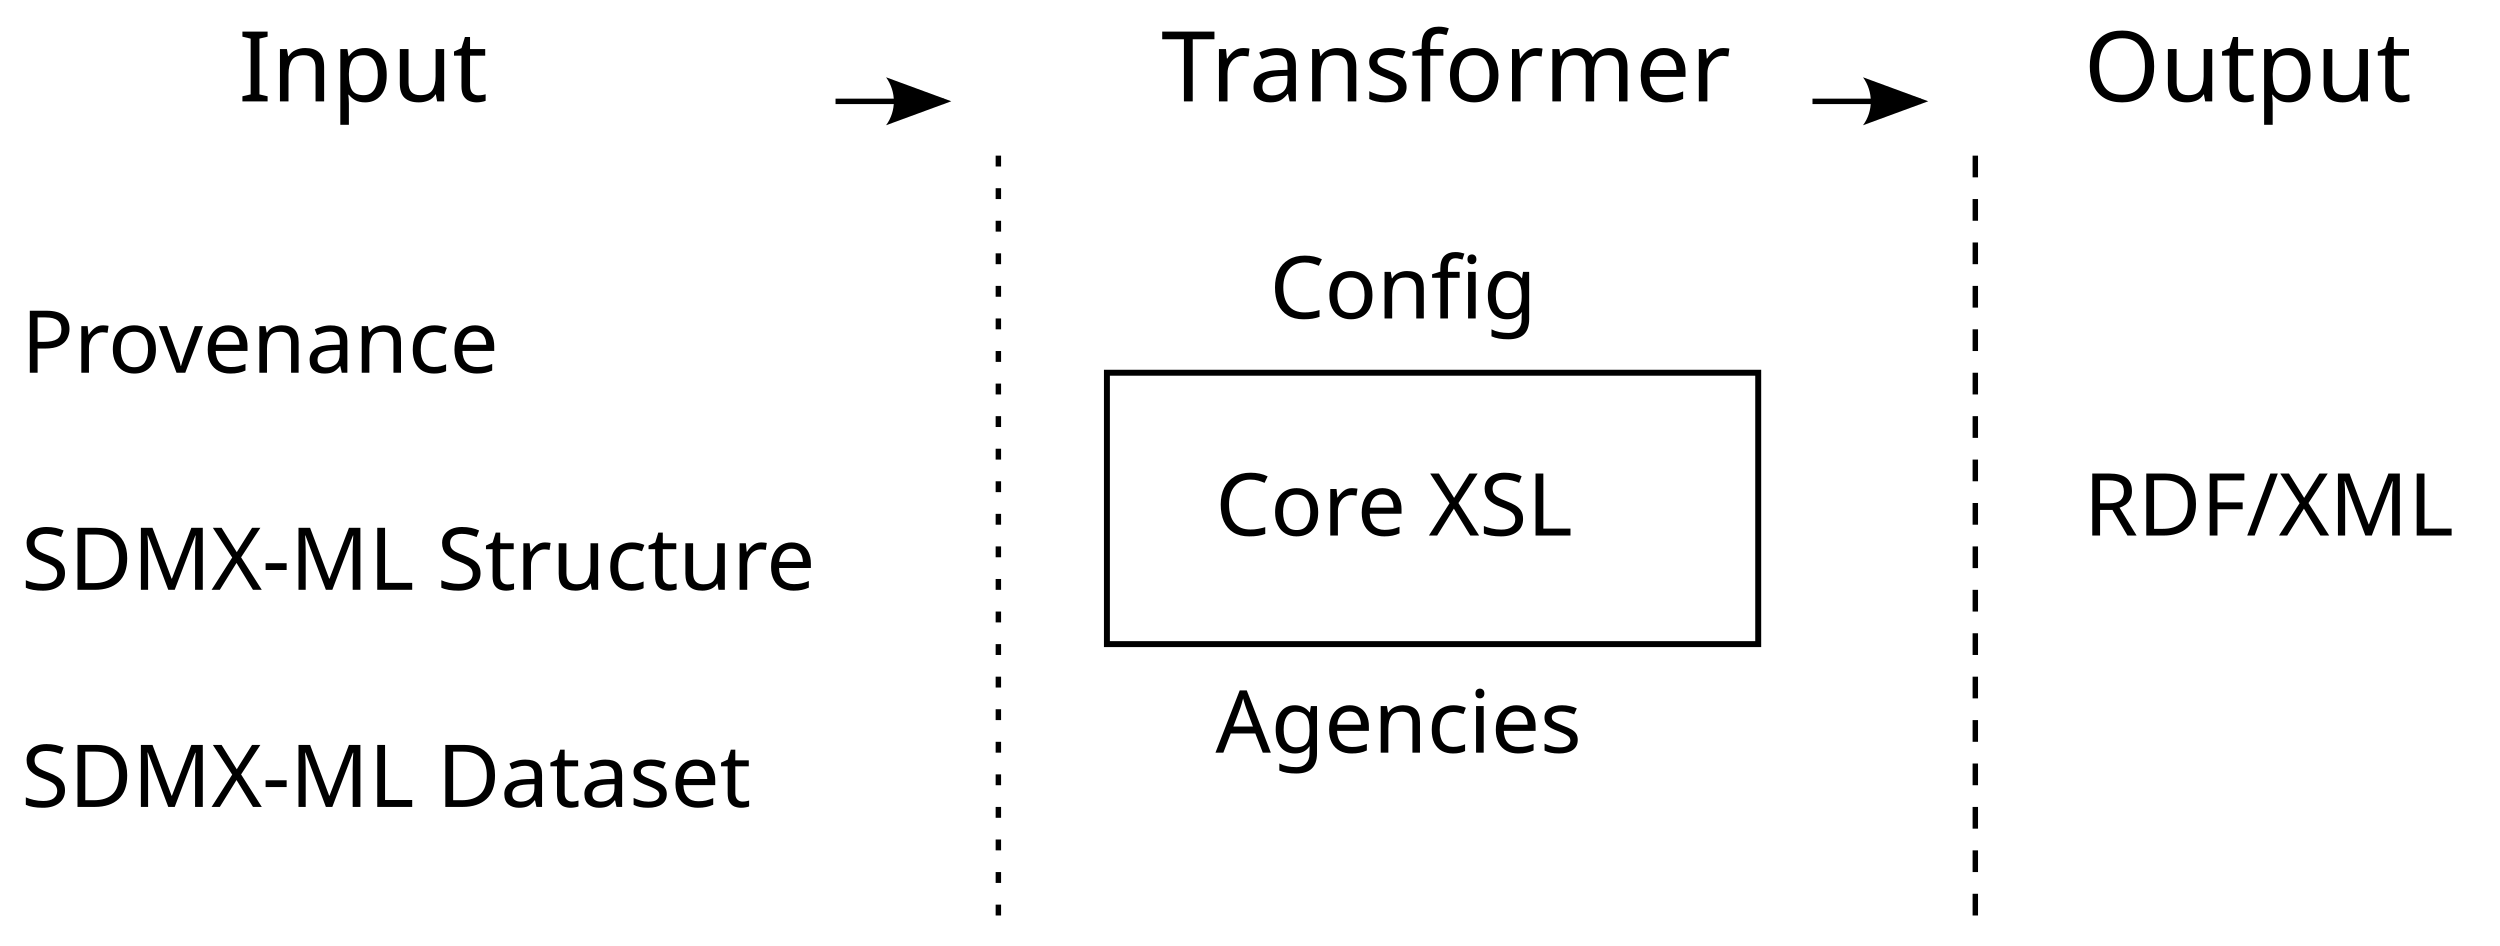
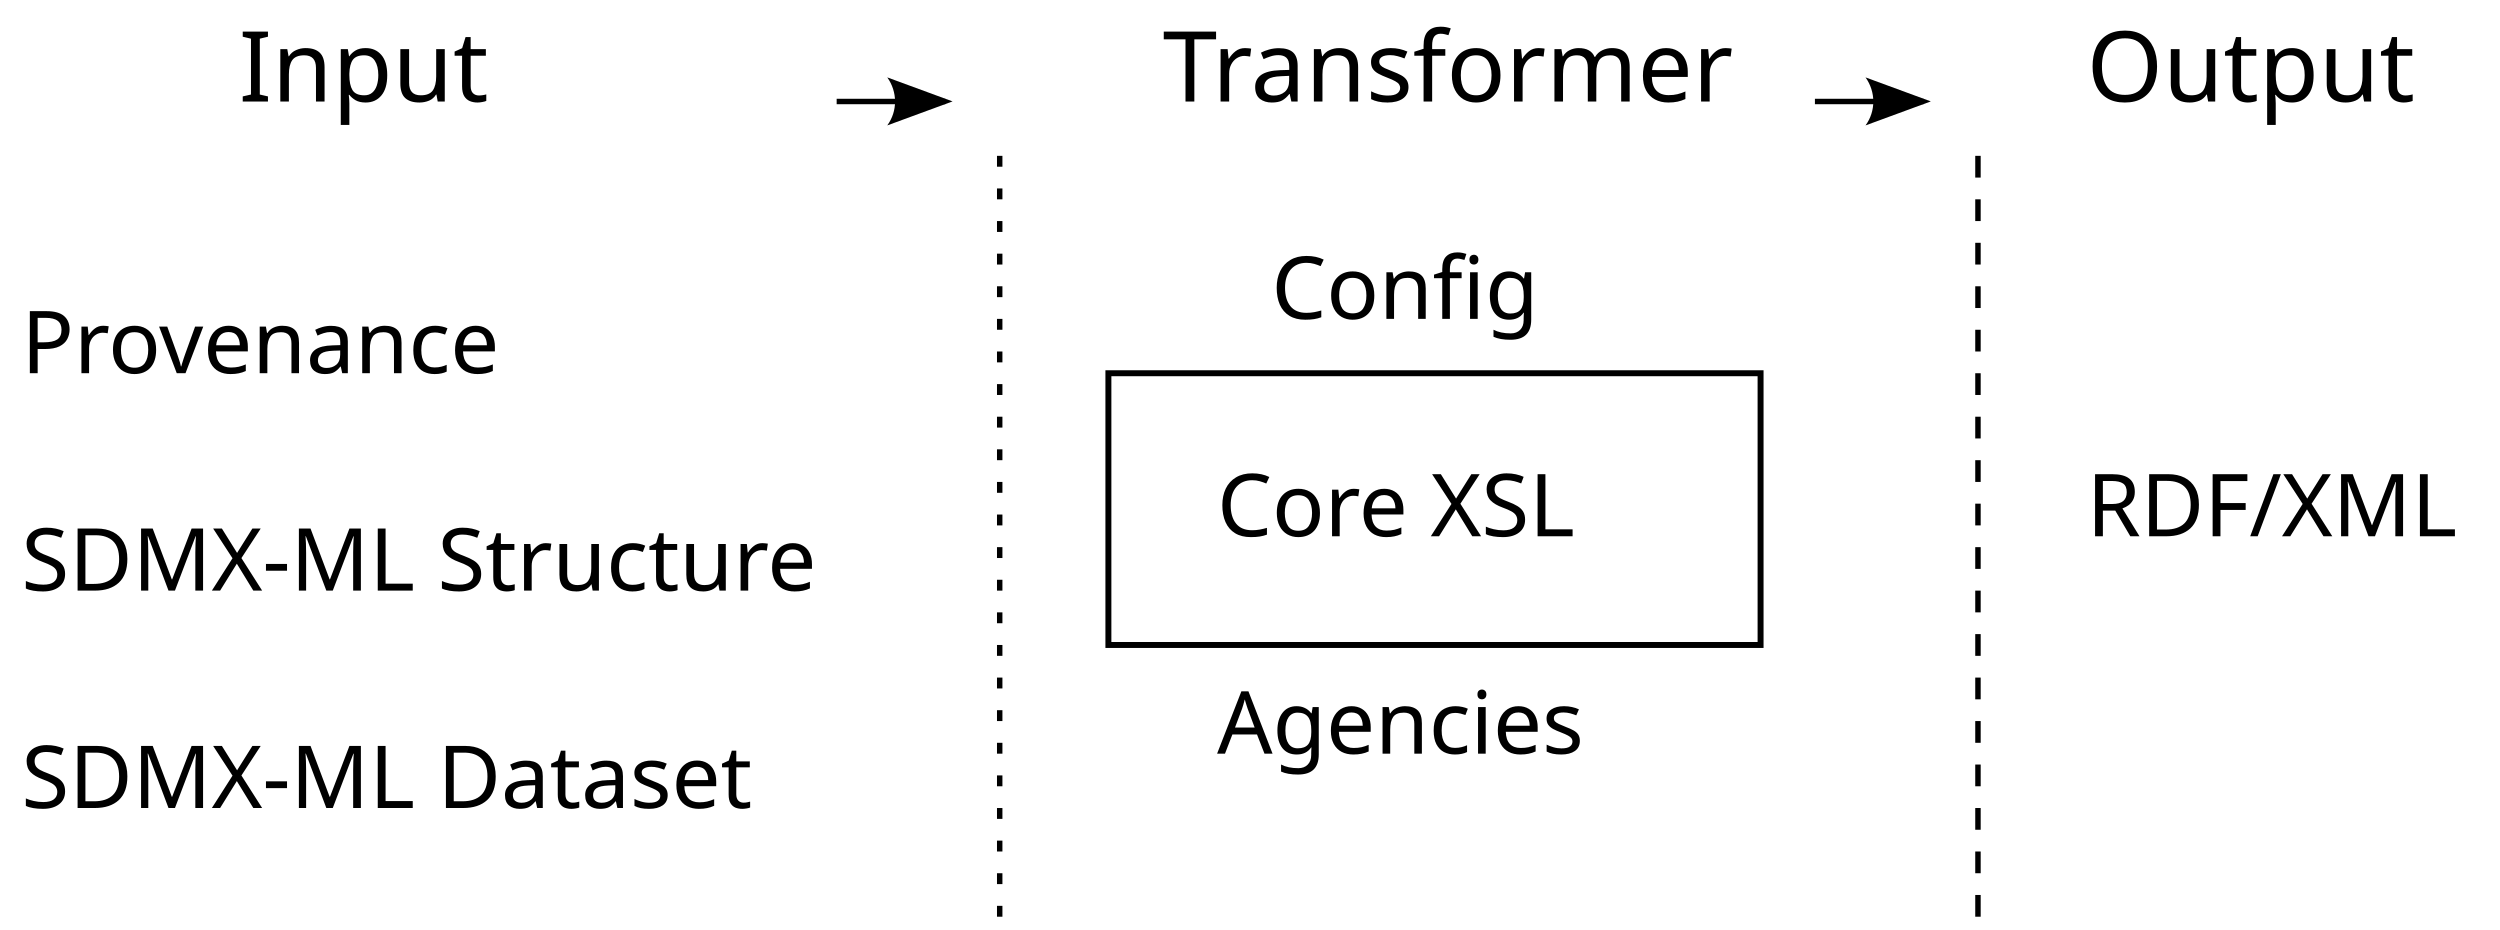
- <svg xmlns="http://www.w3.org/2000/svg" width="460.617" height="174.176" id="svg2" version="1.1">
+ <svg xmlns="http://www.w3.org/2000/svg" width="100%" height="100%" viewBox="0 0 460 171" id="svg2" version="1.1">
  <defs id="defs4">
    <marker orient="auto" refY="0" refX="0" id="Arrow2Lend" style="overflow:visible">
      <path id="path3864" style="fill-rule:evenodd;stroke-width:0.625;stroke-linejoin:round" d="M 8.719,4.034 -2.207,0.016 8.719,-4.002 c -1.745,2.372 -1.735,5.617 -6e-7,8.035 z" transform="matrix(-1.1,0,0,-1.1,-1.1,0)" />
    </marker>
    <marker orient="auto" refY="0" refX="0" id="Arrow2Mend" style="overflow:visible">
      <path id="path3870" style="fill-rule:evenodd;stroke-width:0.625;stroke-linejoin:round" d="M 8.719,4.034 -2.207,0.016 8.719,-4.002 c -1.745,2.372 -1.735,5.617 -6e-7,8.035 z" transform="scale(-0.6,-0.6)" />
    </marker>
  </defs>
  <g id="layer1" transform="translate(-6.054688,-13.6864)">
    <text xml:space="preserve" style="font-size:18px;font-style:normal;font-weight:normal;line-height:125%;letter-spacing:0px;word-spacing:0px;fill:#000000;fill-opacity:1;stroke:none;font-family:Sans" x="230" y="112.362" id="text2987">
      <tspan x="230" y="112.362" id="tspan2991" style="font-size:16px">Core XSL</tspan>
    </text>
    <text xml:space="preserve" style="font-size:18px;font-style:normal;font-weight:normal;line-height:125%;letter-spacing:0px;word-spacing:0px;fill:#000000;fill-opacity:1;stroke:none;font-family:Sans" x="240" y="72.362" id="text2995">
      <tspan id="tspan2997" x="240" y="72.362" style="font-size:16px;font-weight:normal;-inkscape-font-specification:Sans">Config</tspan>
    </text>
    <text xml:space="preserve" style="font-size:18px;font-style:normal;font-weight:normal;line-height:125%;letter-spacing:0px;word-spacing:0px;fill:#000000;fill-opacity:1;stroke:none;font-family:Sans" x="10" y="82.362" id="text2999">
      <tspan id="tspan3001" x="10" y="82.362" style="font-size:16px">Provenance</tspan>
    </text>
    <text xml:space="preserve" style="font-size:18px;font-style:normal;font-weight:normal;line-height:125%;letter-spacing:0px;word-spacing:0px;fill:#000000;fill-opacity:1;stroke:none;font-family:Sans" x="230" y="152.362" id="text3003">
      <tspan id="tspan3005" x="230" y="152.362" style="font-size:16px">Agencies</tspan>
    </text>
    <text xml:space="preserve" style="font-size:18px;font-style:normal;font-weight:normal;line-height:125%;letter-spacing:0px;word-spacing:0px;fill:#000000;fill-opacity:1;stroke:none;font-family:Sans" x="10" y="122.362" id="text3007">
      <tspan id="tspan3009" x="10" y="122.362" style="font-size:16px">SDMX-ML Structure</tspan>
    </text>
    <text xml:space="preserve" style="font-size:18px;font-style:normal;font-weight:normal;line-height:125%;letter-spacing:0px;word-spacing:0px;fill:#000000;fill-opacity:1;stroke:none;font-family:Sans" x="10" y="162.362" id="text3011">
      <tspan id="tspan3013" x="10" y="162.362" style="font-size:16px">SDMX-ML Dataset</tspan>
    </text>
    <text xml:space="preserve" style="font-size:18px;font-style:normal;font-weight:normal;line-height:125%;letter-spacing:0px;word-spacing:0px;fill:#000000;fill-opacity:1;stroke:none;font-family:Sans" x="390" y="112.362" id="text3015">
      <tspan id="tspan3017" x="390" y="112.362" style="font-size:16px">RDF/XML</tspan>
    </text>
    <rect style="fill:none;stroke:#000000;stroke-width:1.095;stroke-opacity:1" id="rect3025" width="120" height="50" x="210" y="82.362" />
    <text xml:space="preserve" style="font-size:18px;font-style:normal;font-weight:normal;line-height:125%;letter-spacing:0px;word-spacing:0px;fill:#000000;fill-opacity:1;stroke:none;font-family:Sans" x="50" y="32.362" id="text3797">
      <tspan id="tspan3799" x="50" y="32.362">Input</tspan>
    </text>
    <text xml:space="preserve" style="font-size:18px;font-style:normal;font-weight:normal;line-height:125%;letter-spacing:0px;word-spacing:0px;fill:#000000;fill-opacity:1;stroke:none;font-family:Sans" x="220" y="32.362" id="text3801">
      <tspan id="tspan3803" x="220" y="32.362">Transformer</tspan>
    </text>
    <text xml:space="preserve" style="font-size:18px;font-style:normal;font-weight:normal;line-height:125%;letter-spacing:0px;word-spacing:0px;fill:#000000;fill-opacity:1;stroke:none;font-family:Sans" x="390" y="32.362" id="text3805">
      <tspan id="tspan3807" x="390" y="32.362">Output</tspan>
    </text>
    <path style="fill:none;stroke:#000000;stroke-width:1;stroke-linecap:butt;stroke-linejoin:miter;stroke-miterlimit:4;stroke-opacity:1;stroke-dasharray:2, 4;stroke-dashoffset:0" d="m 190,42.362 0,140" id="path3812" />
    <path style="fill:none;stroke:#000000;stroke-width:1;stroke-linecap:butt;stroke-linejoin:miter;stroke-miterlimit:4;stroke-opacity:1;stroke-dasharray:4, 4;stroke-dashoffset:0" d="m 370,42.362 0,140" id="path3814" />
    <path style="fill:none;stroke:#000000;stroke-width:1px;stroke-linecap:butt;stroke-linejoin:miter;stroke-opacity:1;marker-end:url(#Arrow2Lend)" d="m 160,32.362 20,0" id="path3837" />
    <path style="fill:none;stroke:#000000;stroke-width:1px;stroke-linecap:butt;stroke-linejoin:miter;stroke-opacity:1;marker-end:url(#Arrow2Lend)" d="m 340,32.362 20,0" id="path4469" />
  </g>
</svg>
